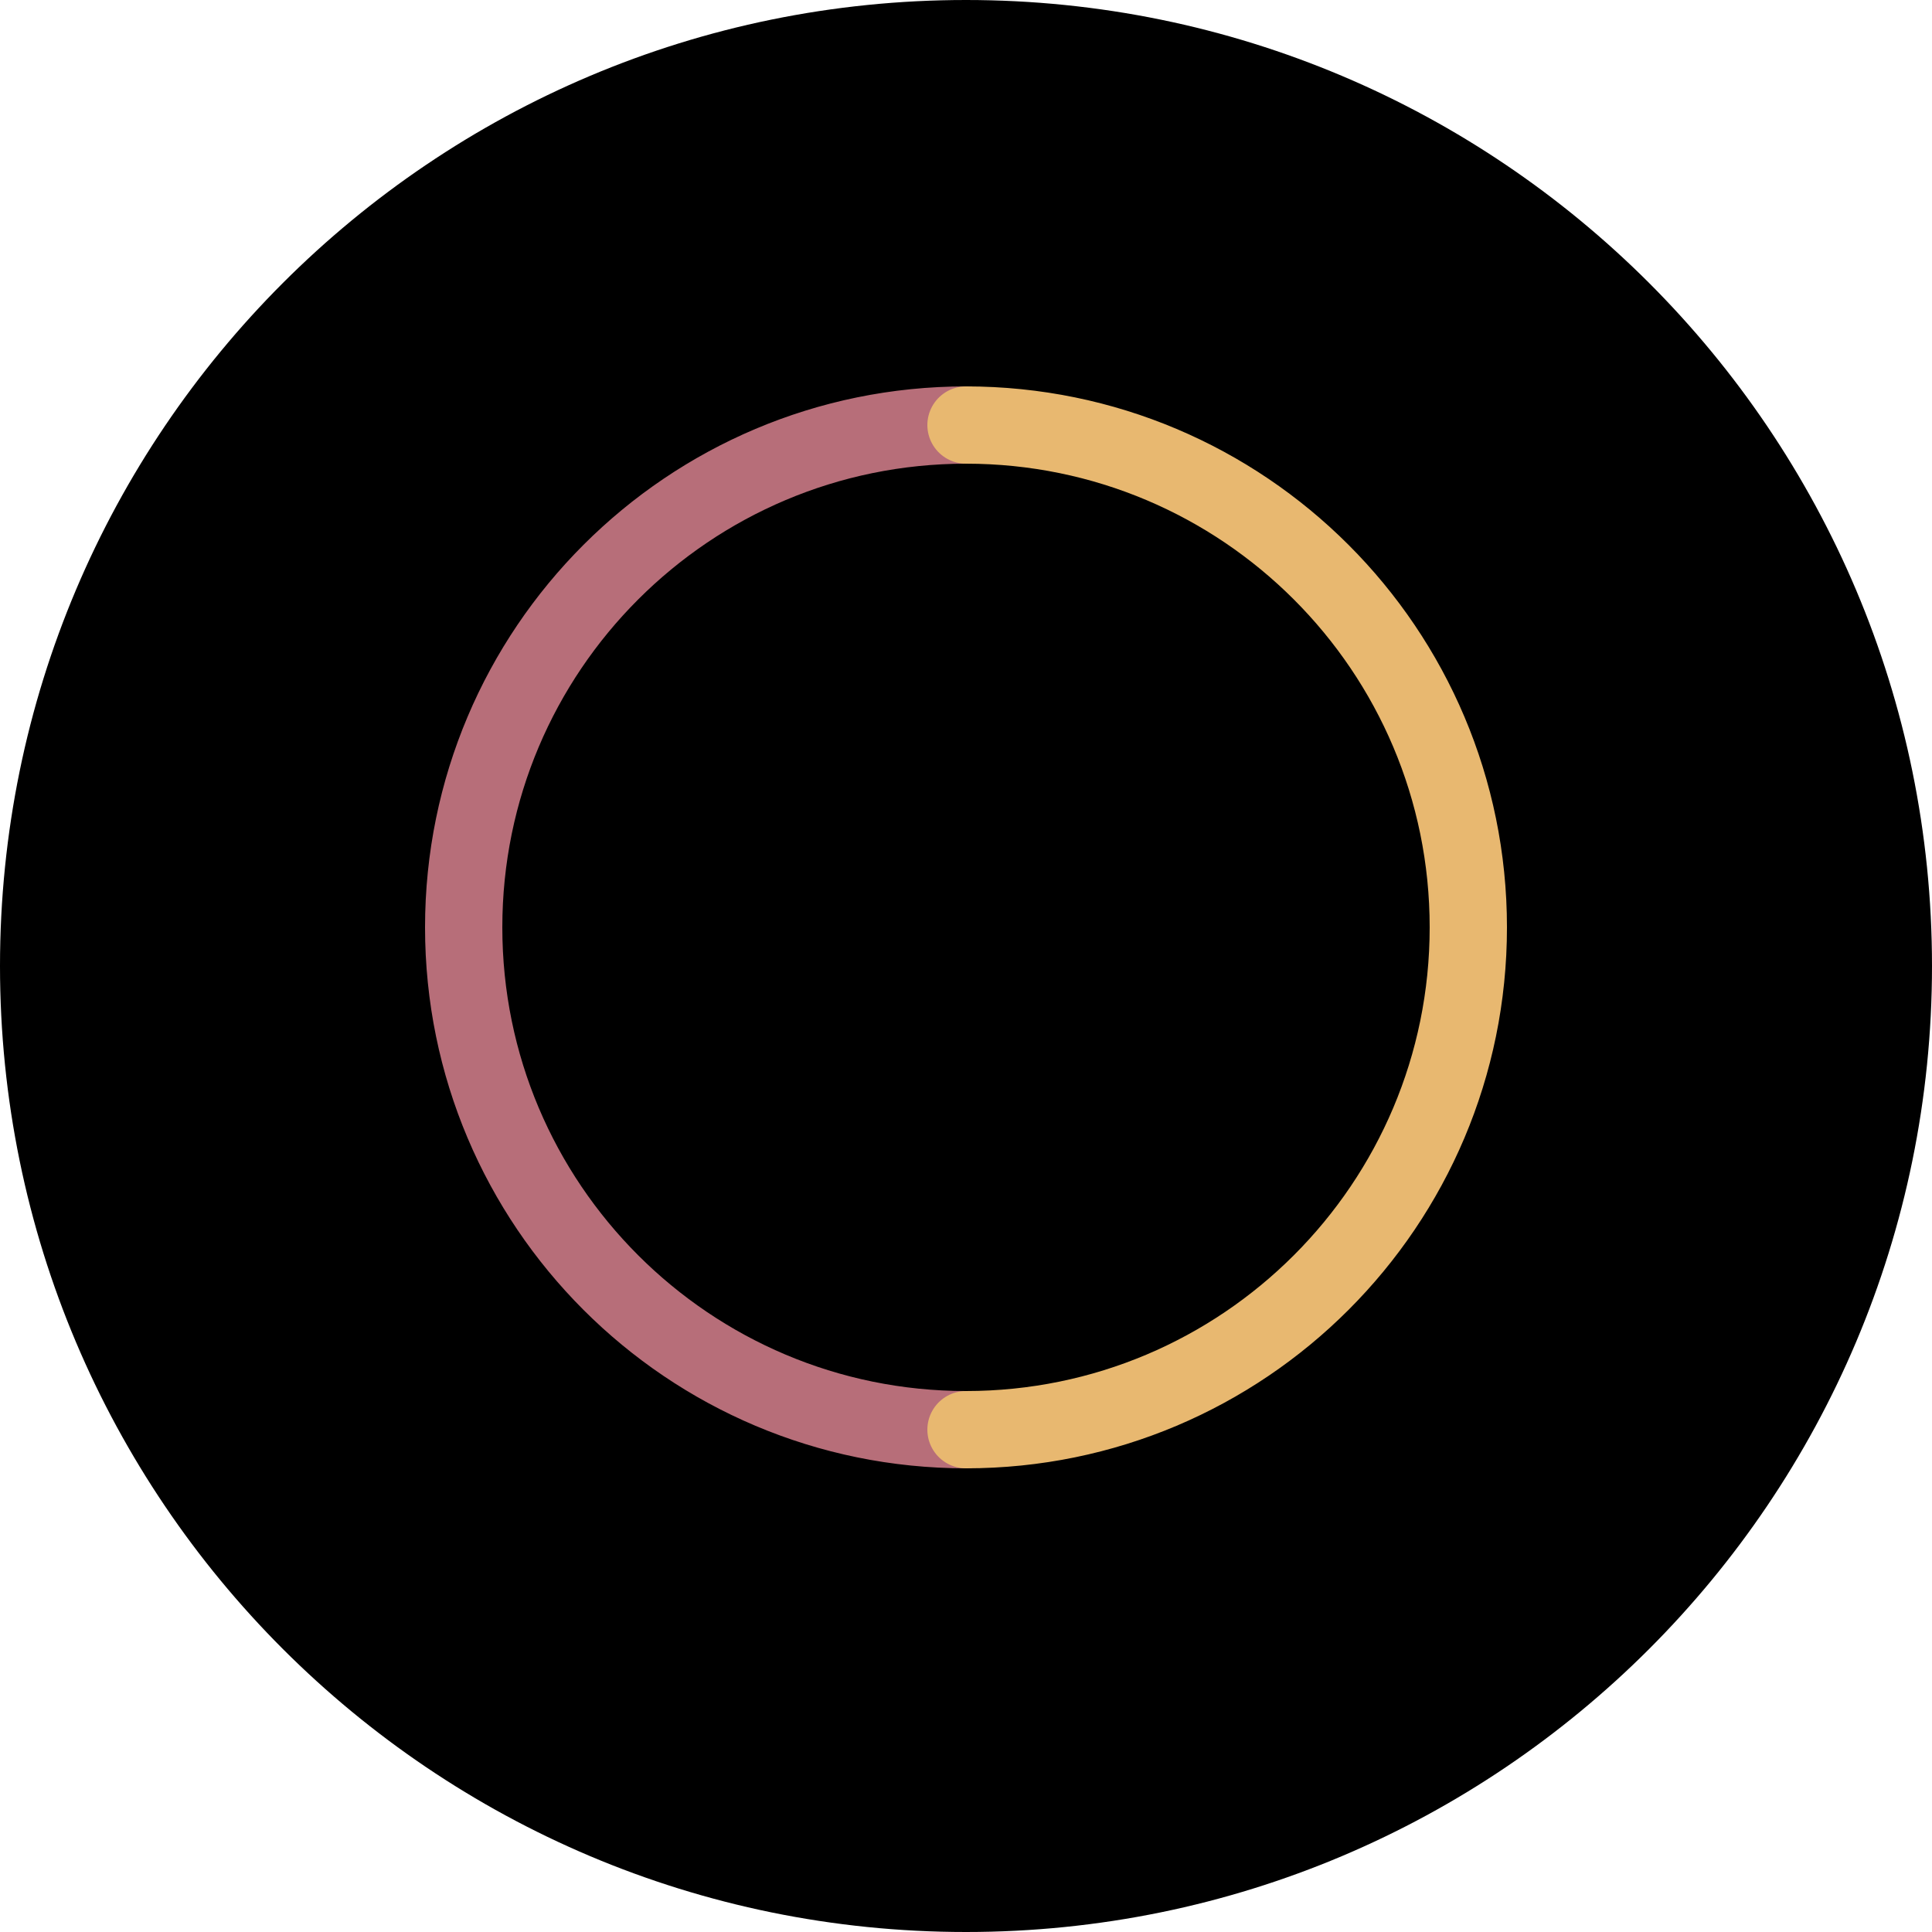
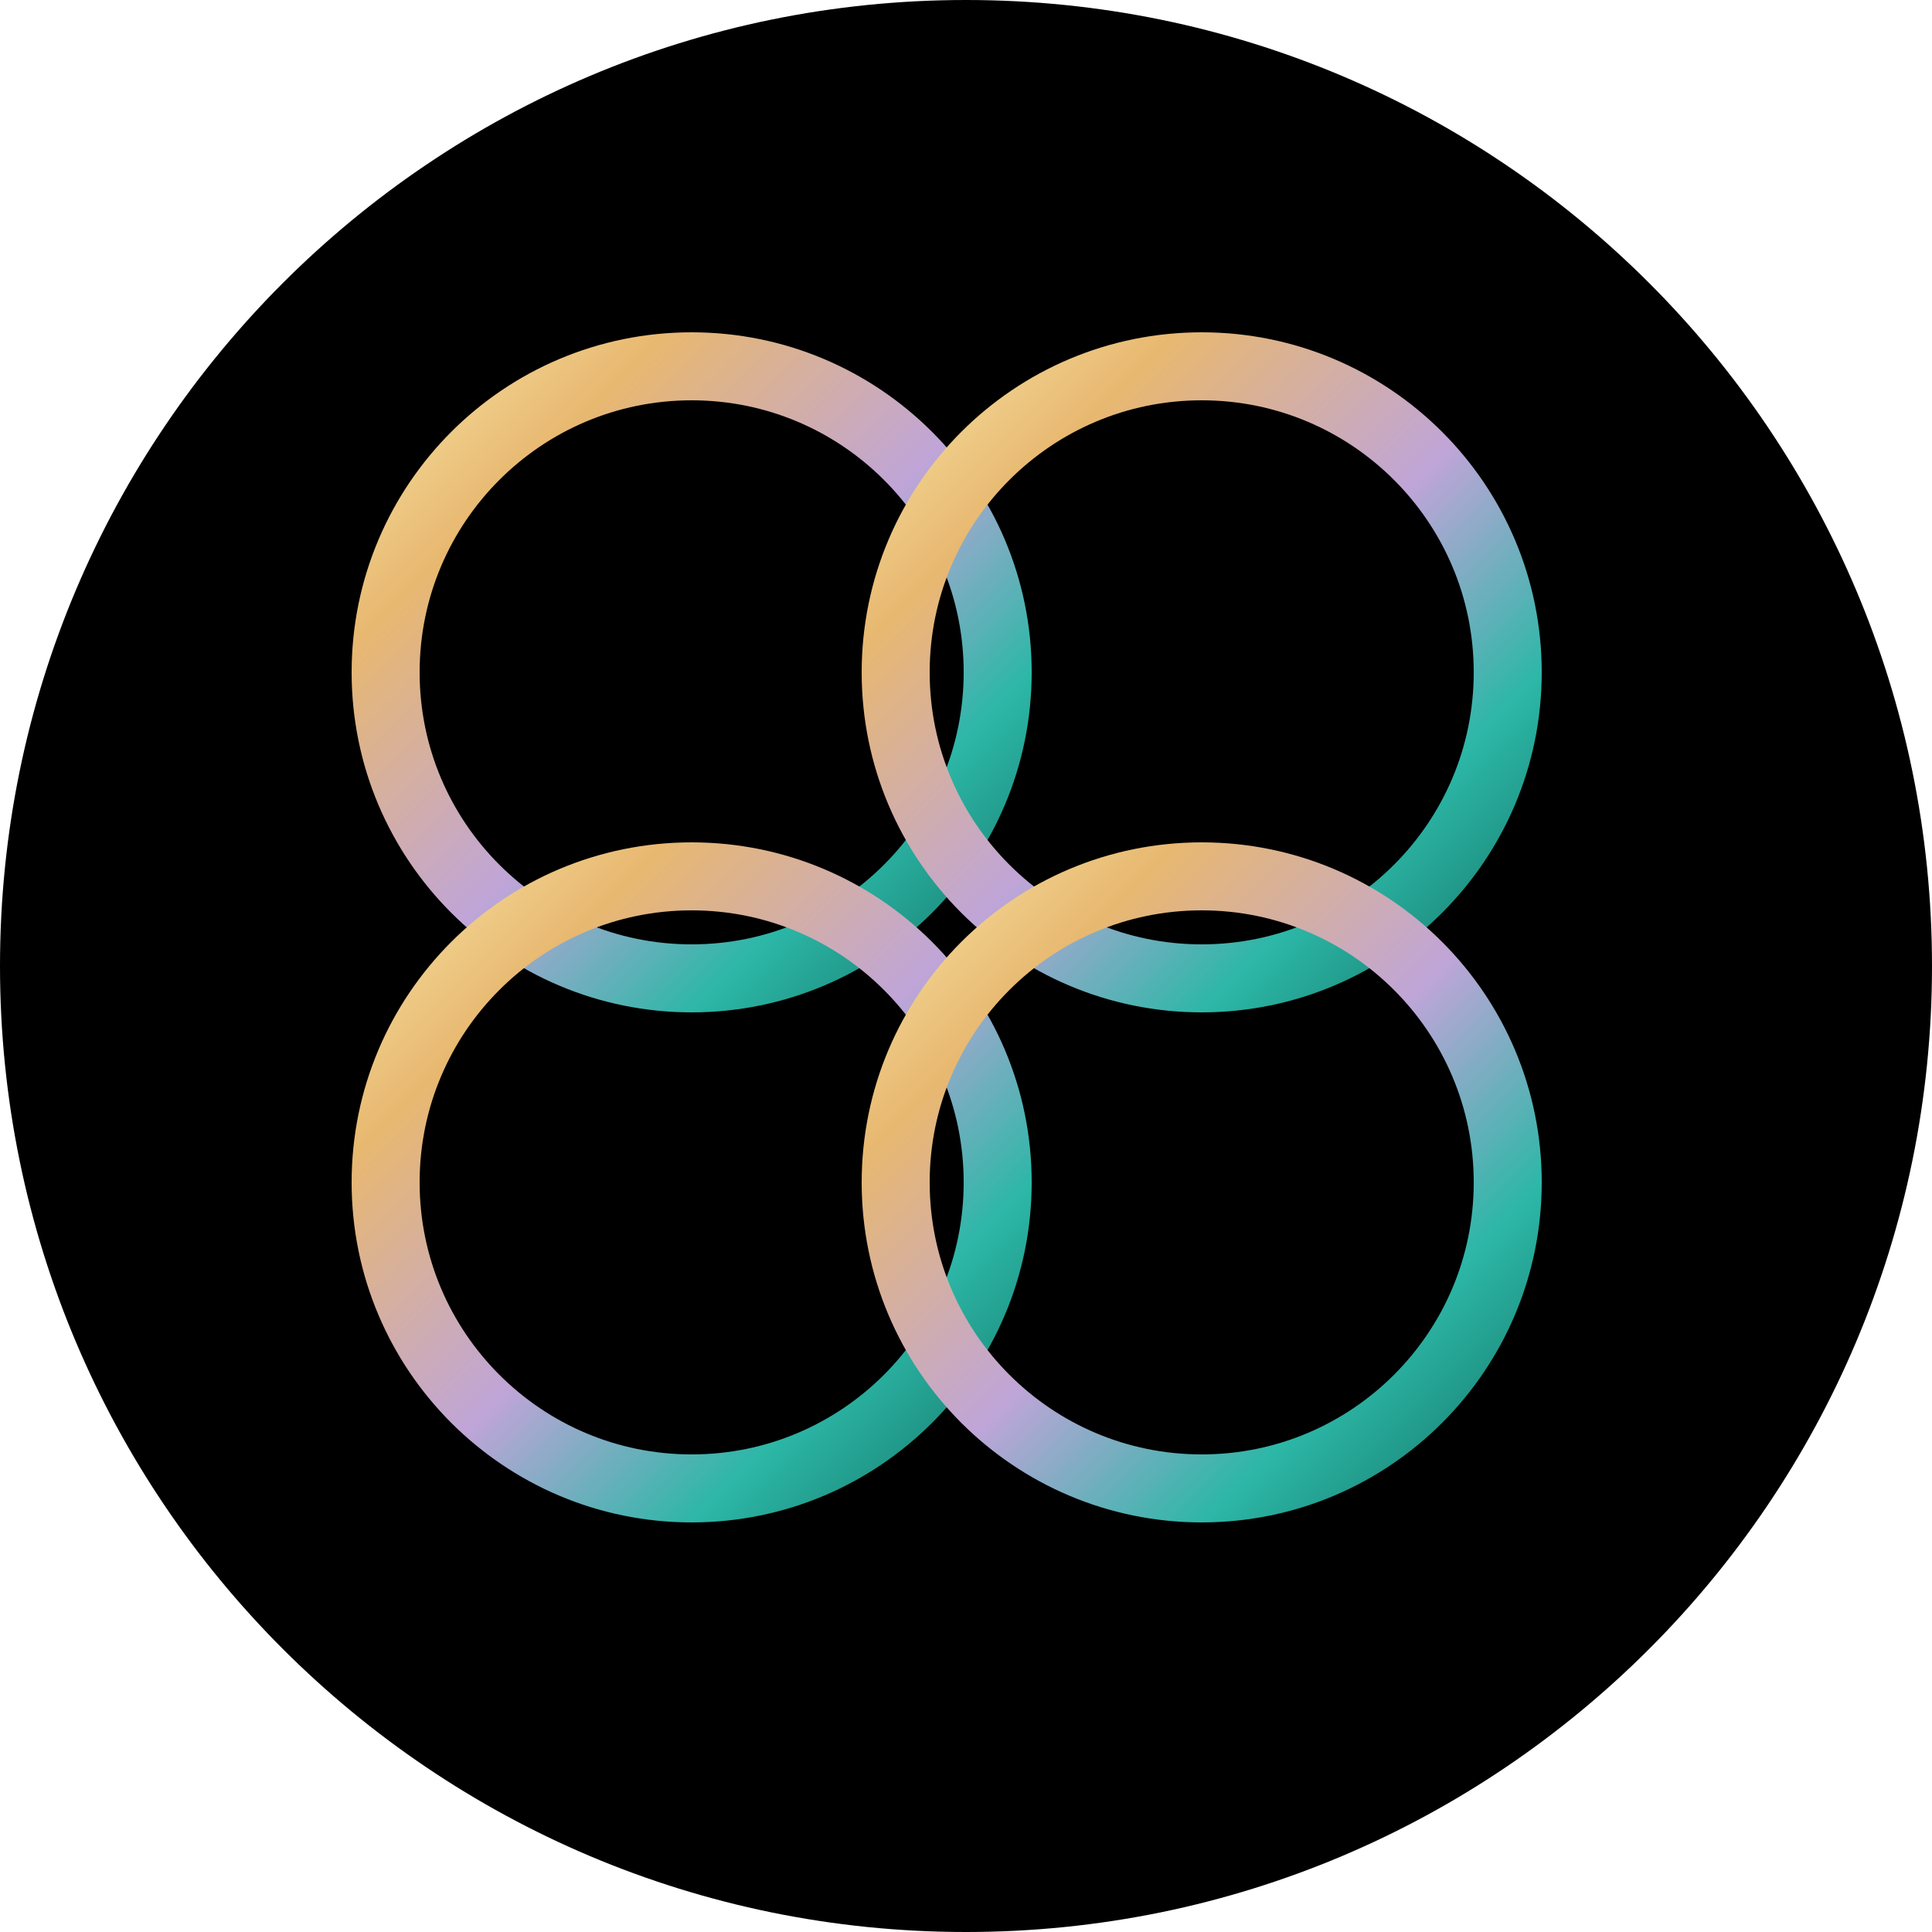
<svg xmlns="http://www.w3.org/2000/svg" viewBox="0 0 100 100">
-   <circle cx="50" cy="50" r="50" fill="#000000" />
-   <path d="M50 22 A26 26 0 0 0 50 74" fill="none" stroke="#B76E79" stroke-width="4" stroke-linecap="round" />
-   <path d="M50 22 A26 26 0 0 1 50 74" fill="none" stroke="#e8b870" stroke-width="4" stroke-linecap="round" />
+   <defs>
+     <linearGradient id="lg" x1="0%" y1="0%" x2="100%" y2="100%">
+       <stop offset="0%" stop-color="#F5E0A0" />
+       <stop offset="20%" stop-color="#E8B870" />
+       <stop offset="52%" stop-color="#BFA5D8" />
+       <stop offset="78%" stop-color="#2CB7A7" />
+       <stop offset="100%" stop-color="#167A6B" />
+     </linearGradient>
+     <clipPath id="circle-clip">
+       <circle cx="50" cy="50" r="50" />
+     </clipPath>
+   </defs>
+   <circle cx="50" cy="50" r="50" fill="#000" />
+   <g clip-path="url(#circle-clip)" transform="translate(5, 4) scale(0.88)">
+     <circle cx="35" cy="35" r="18" fill="none" stroke="url(#lg)" stroke-width="4" />
+     <circle cx="65" cy="35" r="18" fill="none" stroke="url(#lg)" stroke-width="4" />
+     <circle cx="35" cy="65" r="18" fill="none" stroke="url(#lg)" stroke-width="4" />
+     <circle cx="65" cy="65" r="18" fill="none" stroke="url(#lg)" stroke-width="4" />
+     <line x1="50" y1="80" x2="50" y2="96" stroke="url(#lg)" stroke-width="4" stroke-linecap="round" />
+   </g>
</svg>
